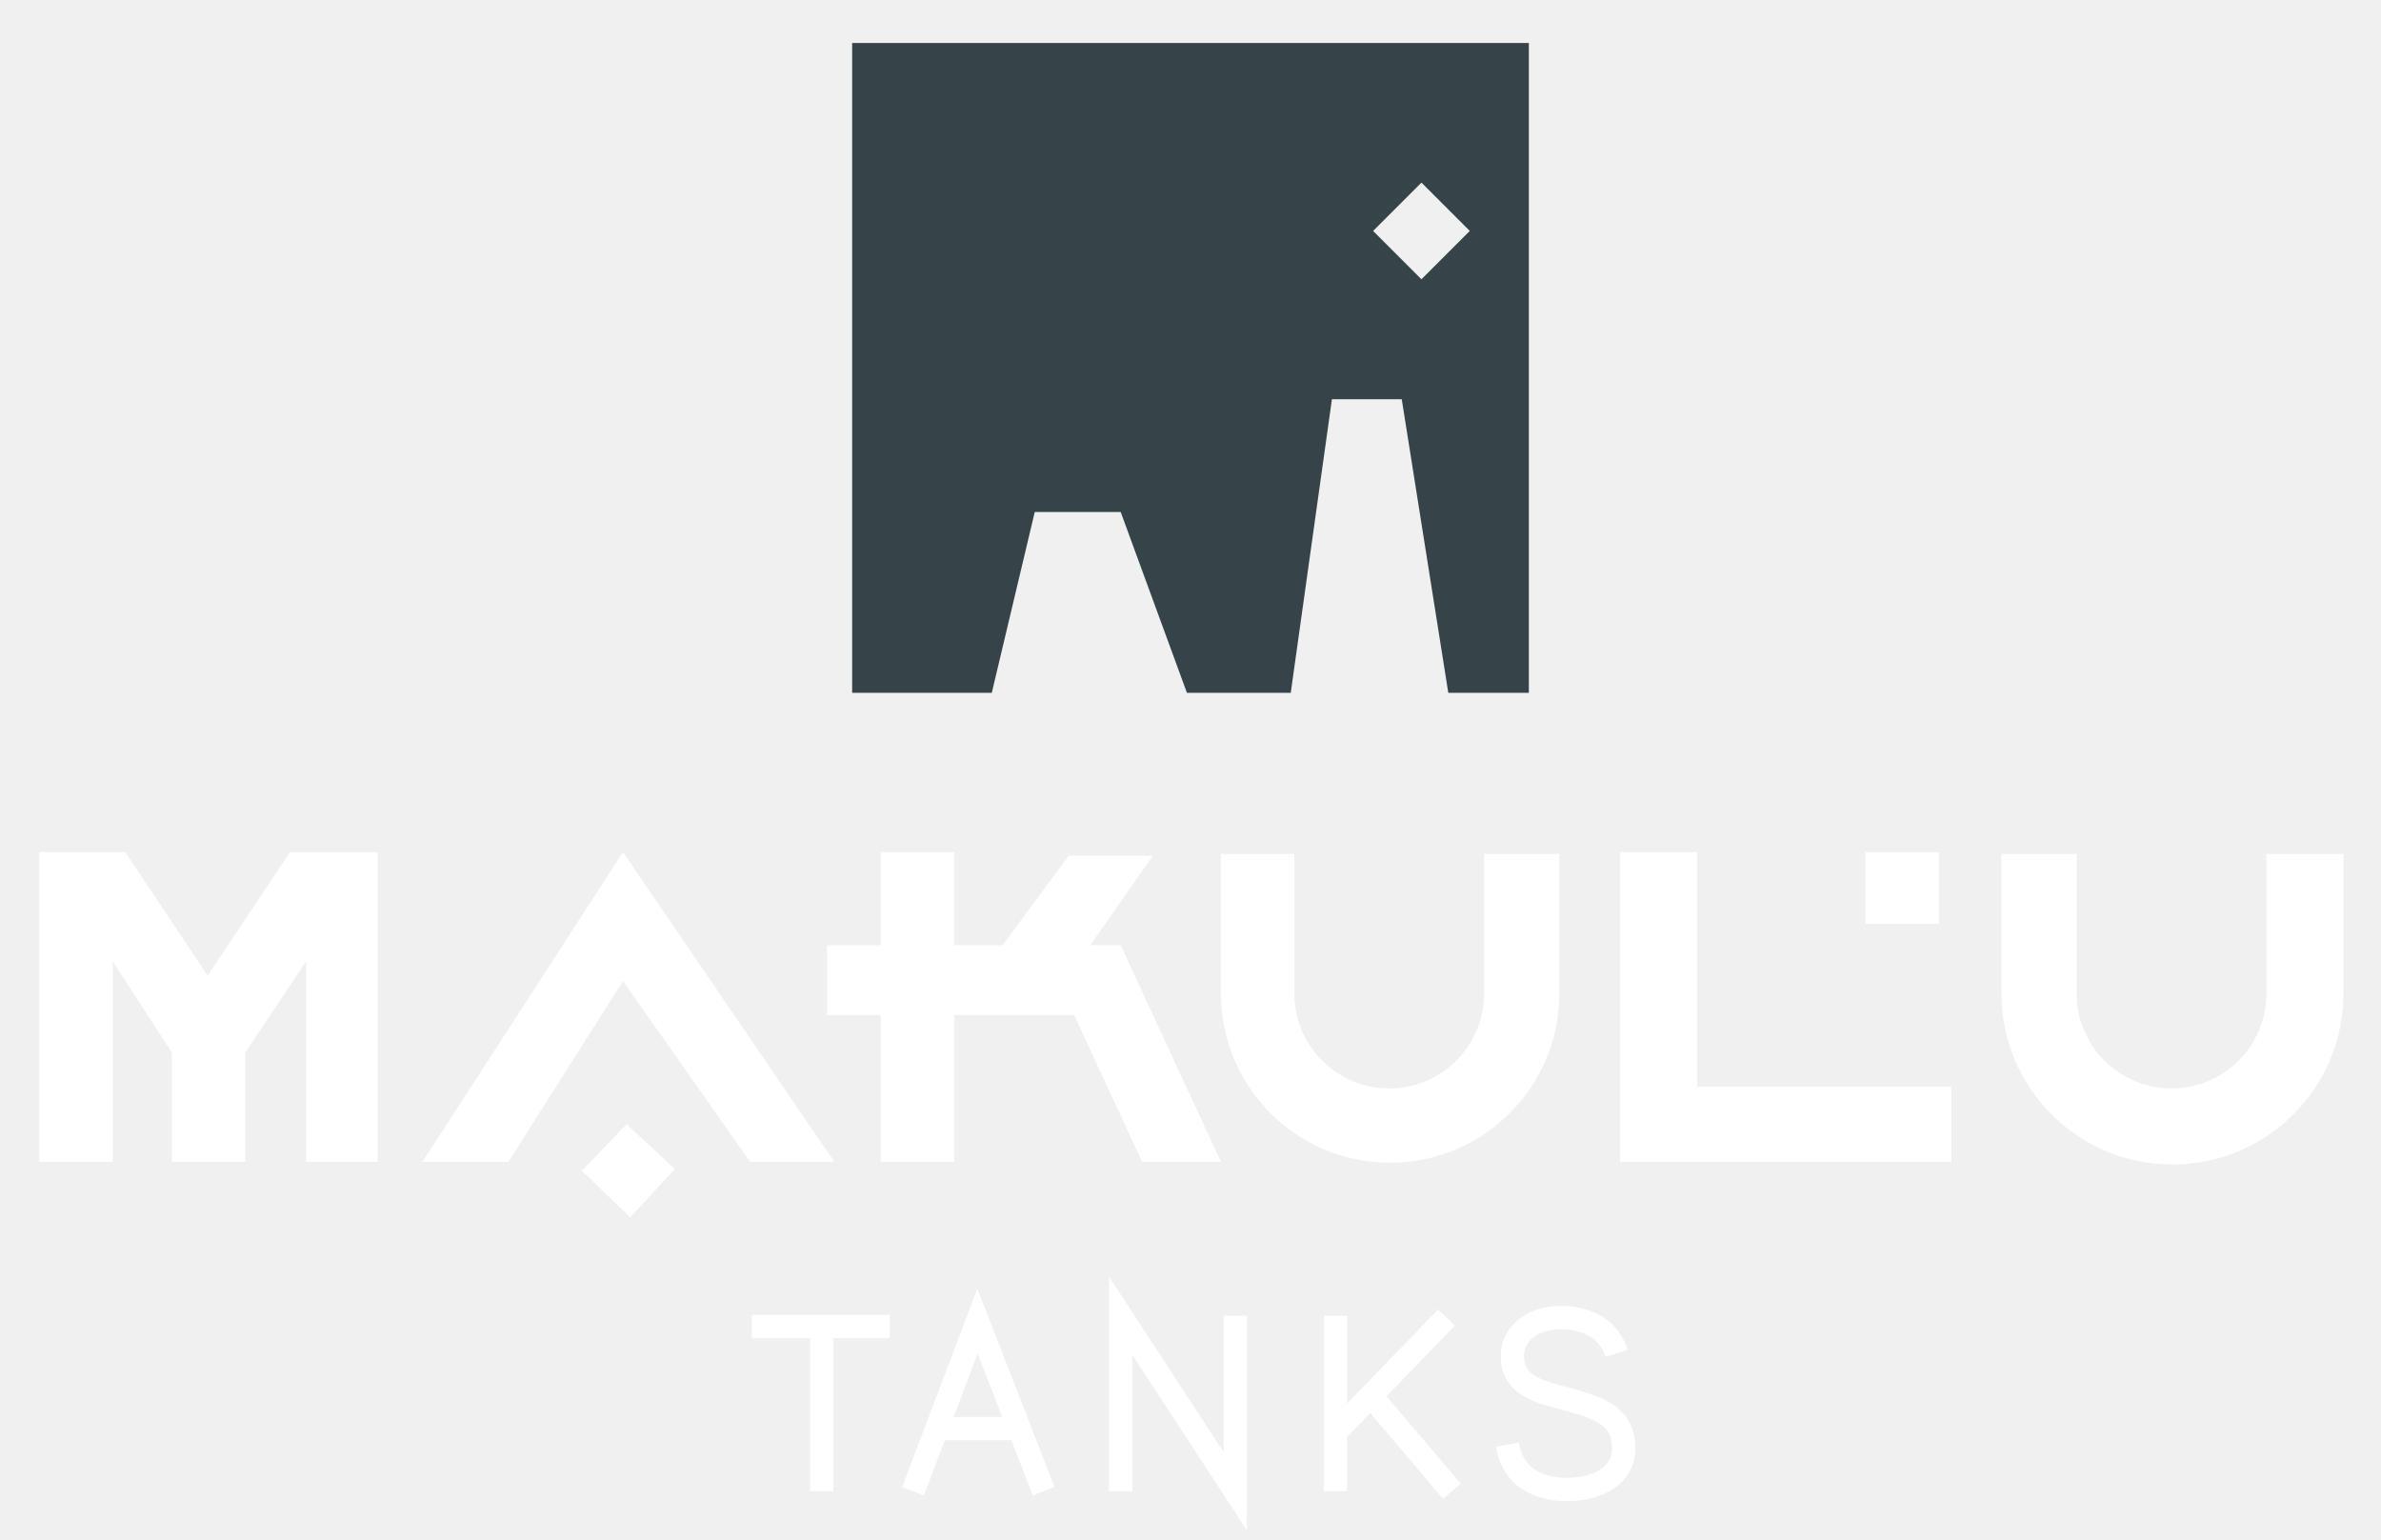
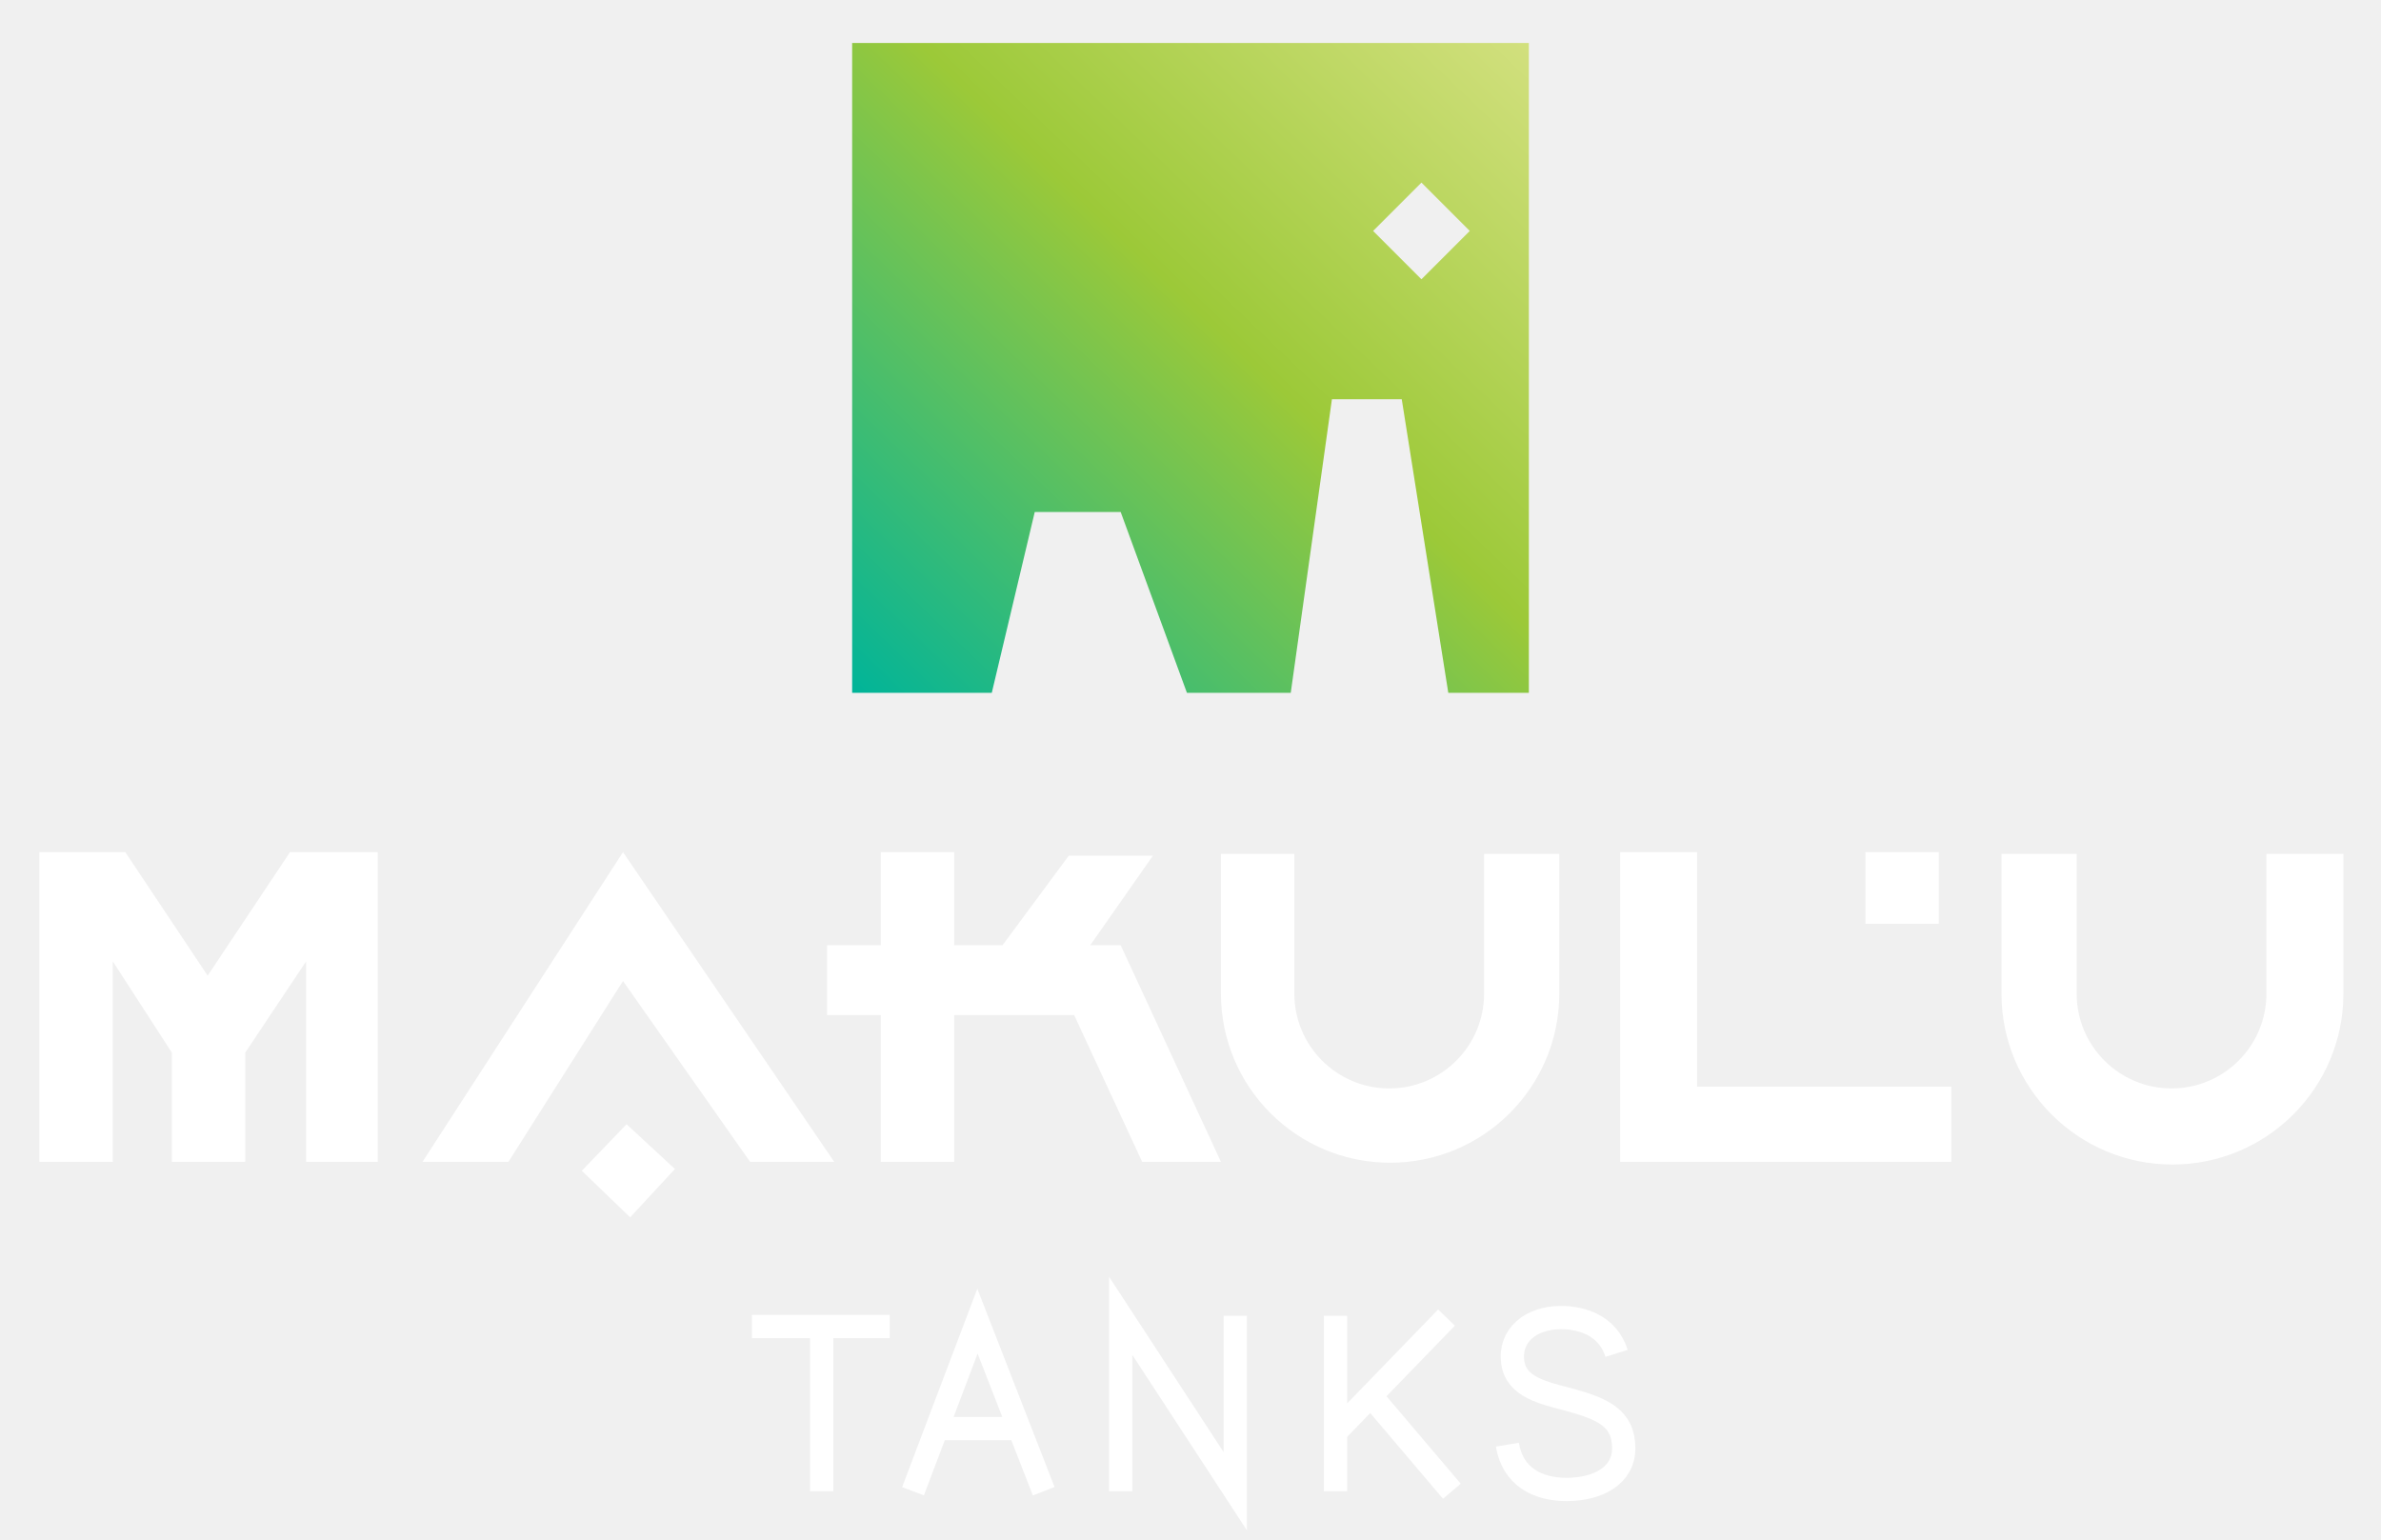
<svg xmlns="http://www.w3.org/2000/svg" viewBox="80 40 1330 860">
  <defs>
    <linearGradient id="mg" x1="0" y1="1" x2="1" y2="0">
      <stop offset="0" stop-color="#00B499" />
      <stop offset="0.55" stop-color="#9CC938" />
      <stop offset="1" stop-color="#D2E07E" />
    </linearGradient>
  </defs>
-   <path fill-rule="evenodd" fill="#36444A" d="M556,64 L934,64 L934,427 L556,427 Z M634,427 L658,326 L706,326 L743,427 Z M801,427 L824,263 L863,263 L889,427 Z M874,142 L901,169 L874,196 L847,169 Z" />
+   <path fill-rule="evenodd" fill="url(#mg)" d="M556,64 L934,64 L934,427 L556,427 Z M634,427 L658,326 L706,326 L743,427 Z M801,427 L824,263 L863,263 L889,427 Z M874,142 L901,169 L874,196 L847,169 Z" />
  <path fill="#FFFFFF" d="M102,516 L150,516 L196,585 L242,516 L291,516 L291,689 L251,689 L251,577 L217,628 L217,689 L176,689 L176,628 L143,577 L143,689 L102,689 Z M316,689 L428,516 L546,689 L499,689 L428,588 L364,689 Z M405,694 L430,668 L457,693 L432,720 Z M572,516 L613,516 L613,568 L640,568 L677,518 L724,518 L689,568 L706,568 L762,689 L718,689 L680,607 L613,607 L613,689 L572,689 L572,607 L542,607 L542,568 L572,568 Z M762,517 L803,517 L803,595 A53,53 0 0 0 909,595 L909,517 L951,517 L951,595 A94.5,94.5 0 0 1 762,595 Z M985,516 L1028,516 L1028,647 L1170,647 L1170,689 L985,689 Z M1122,516 L1163,516 L1163,556 L1122,556 Z M1198,517 L1240,517 L1240,595 A53,53 0 0 0 1346,595 L1346,517 L1389,517 L1389,595 A95.5,95.5 0 0 1 1198,595 Z" />
  <g fill="none" stroke="#FFFFFF" stroke-width="13">
    <path d="M500,781 L577,781 M539,781 L539,873" />
    <path d="M590,873 L626,778 L663,873 M603,838 L650,838" />
    <path d="M706,873 L706,775 L770,873 L770,775" />
    <path d="M826,775 L826,873 M826,840 L888,776 M846,820 L891,873" />
    <path d="M983,796 C978,780 963,776 952,776 C935,776 923,786 925,801 C927,815 942,818 957,822 C975,827 987,832 987,849 C987,864 973,872 955,872 C939,872 925,865 922,847" />
  </g>
</svg>
